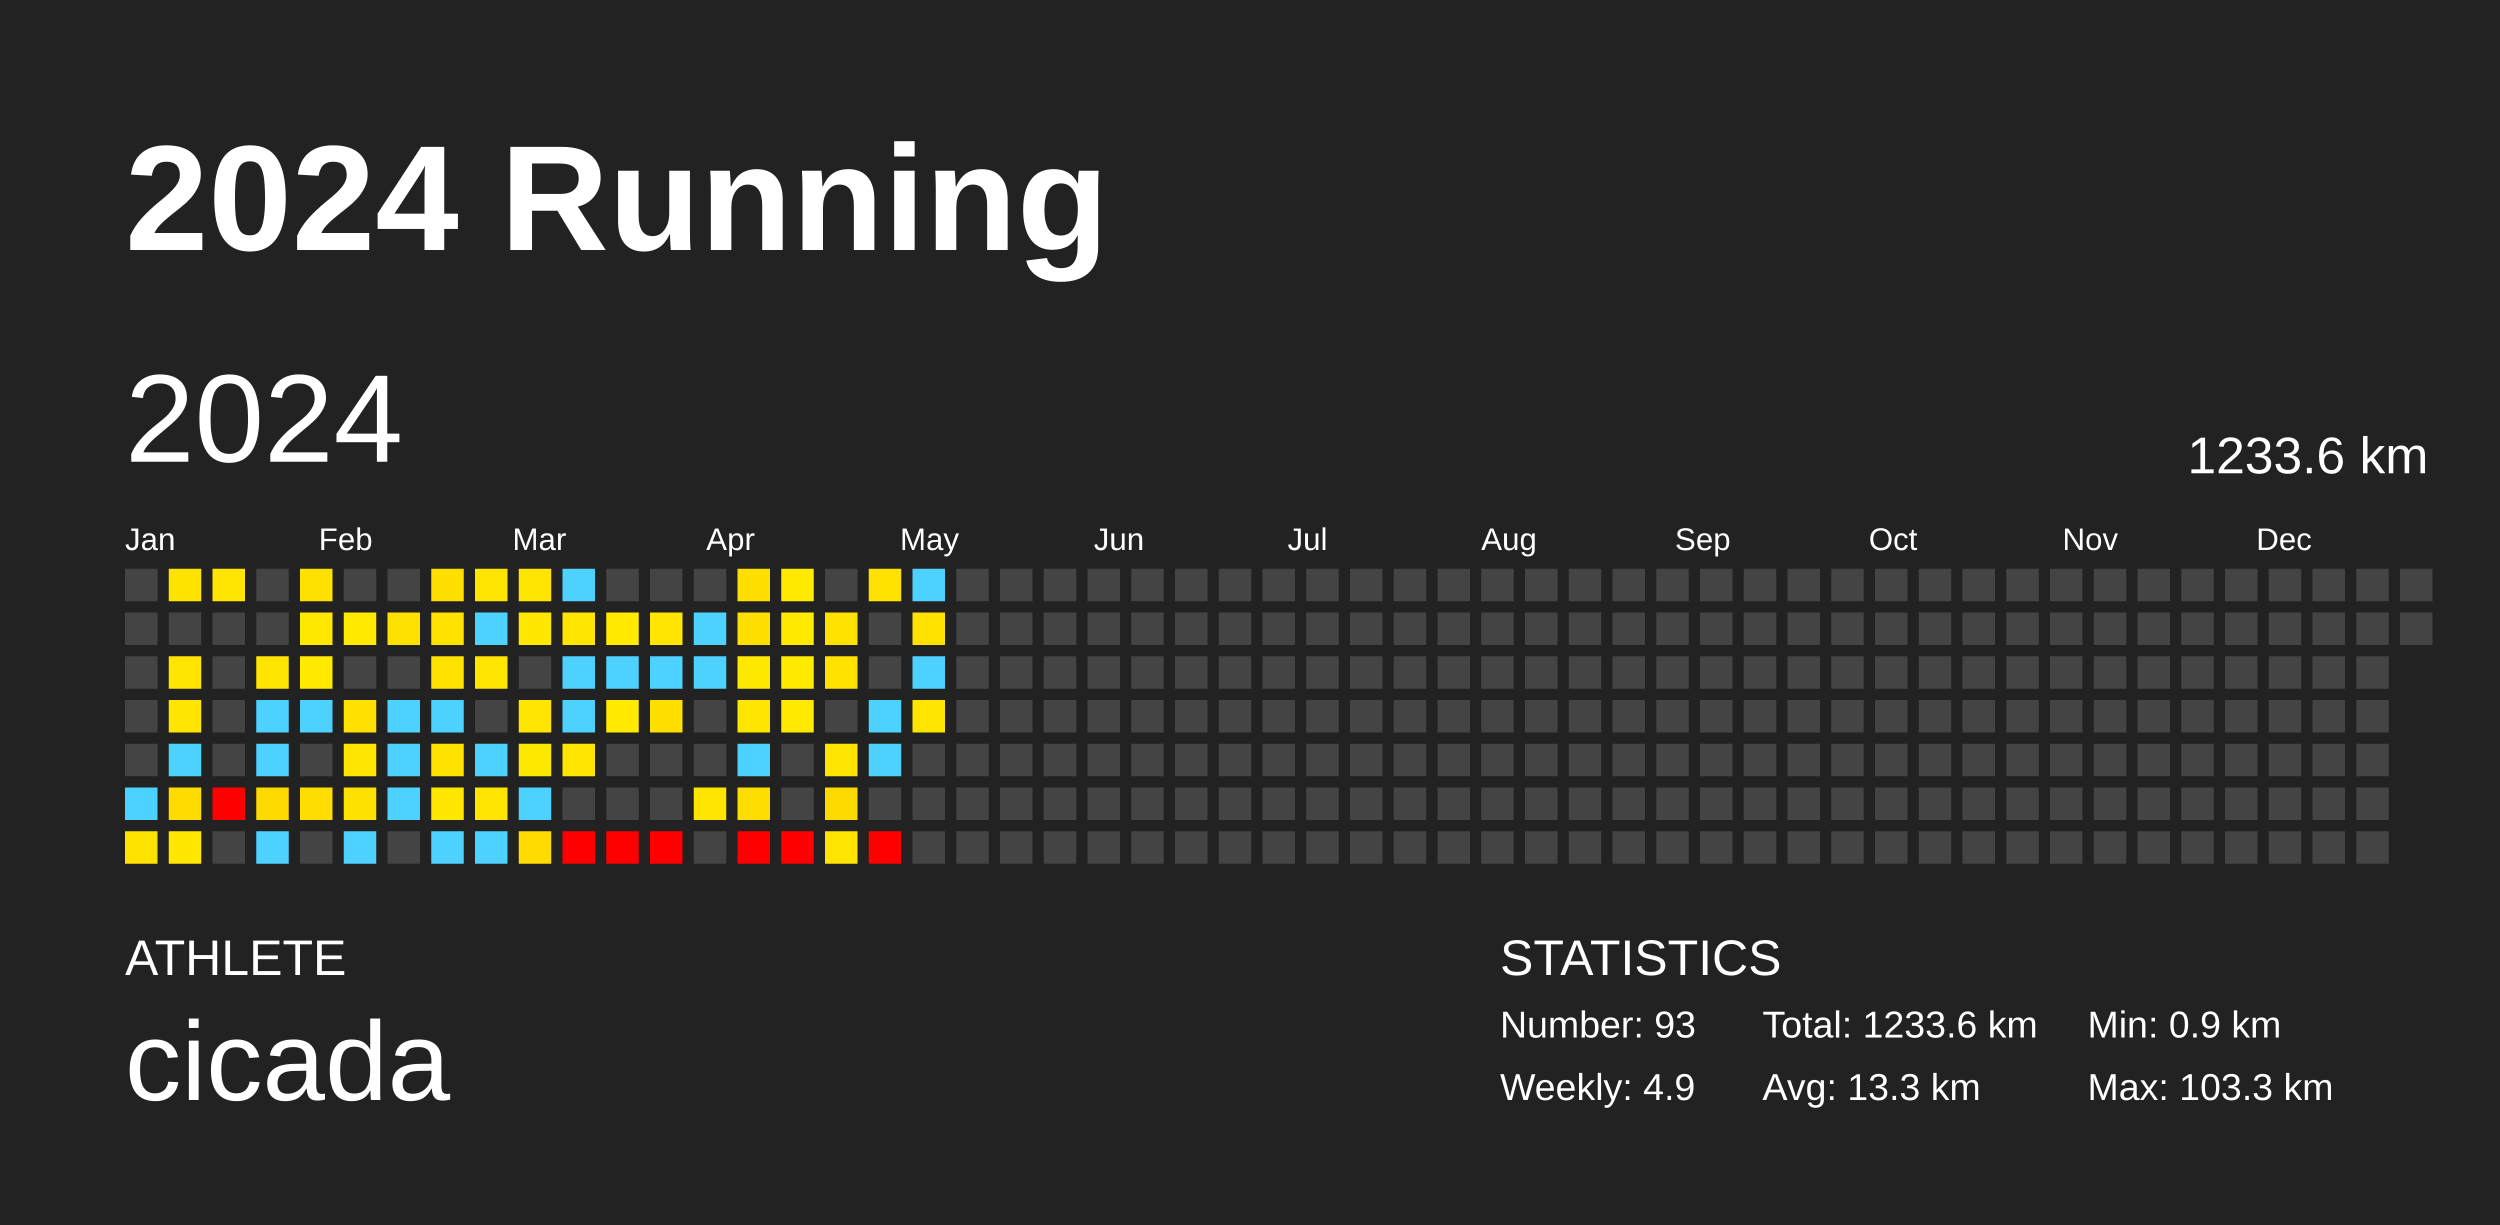
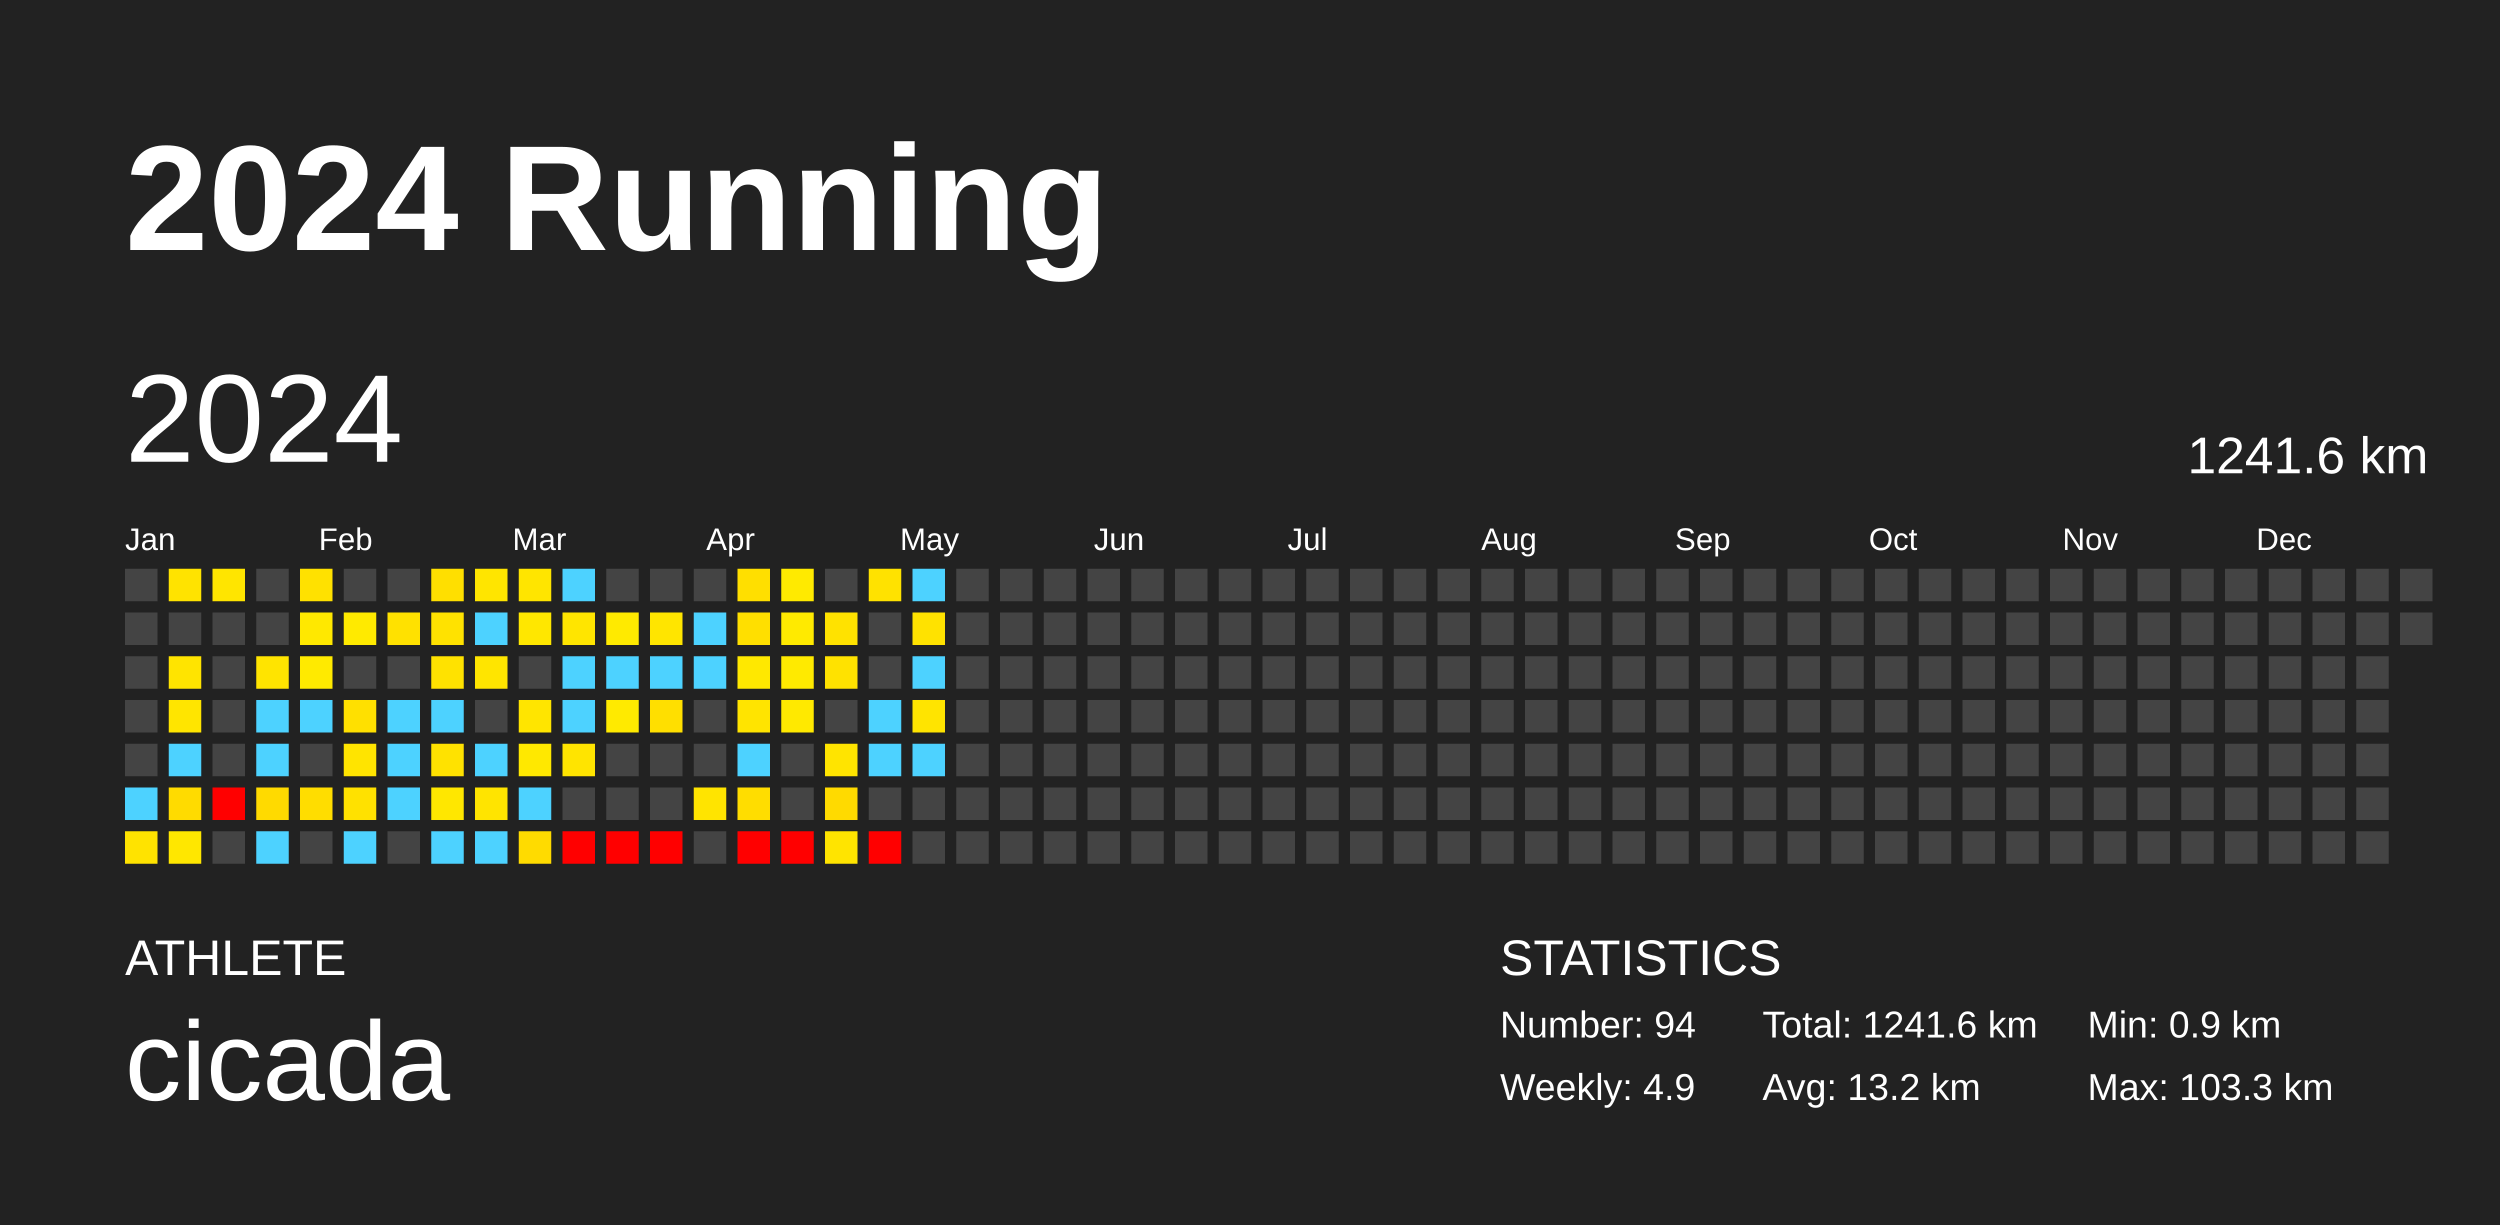
<svg xmlns="http://www.w3.org/2000/svg" baseProfile="full" height="98mm" version="1.1" viewBox="0,0,200,98" width="200mm">
  <defs />
  <rect fill="#222222" height="98" width="200" x="0" y="0" />
  <text fill="#FFFFFF" style="font-size:12px; font-family:Arial; font-weight:bold;" x="10" y="20">2024 Running</text>
  <text fill="#FFFFFF" style="font-size:4px; font-family:Arial" x="10" y="78">ATHLETE</text>
  <text fill="#FFFFFF" style="font-size:9px; font-family:Arial" x="10" y="88">cicada</text>
  <text fill="#FFFFFF" style="font-size:4px; font-family:Arial" x="120" y="78">STATISTICS</text>
-   <text fill="#FFFFFF" style="font-size:3px; font-family:Arial" x="120" y="83">Number: 93</text>
+   <text fill="#FFFFFF" style="font-size:3px; font-family:Arial" x="120" y="83">Number: 94</text>
  <text fill="#FFFFFF" style="font-size:3px; font-family:Arial" x="120" y="88">Weekly: 4.9</text>
-   <text fill="#FFFFFF" style="font-size:3px; font-family:Arial" x="141" y="83">Total: 1233.6 km</text>
-   <text fill="#FFFFFF" style="font-size:3px; font-family:Arial" x="141" y="88">Avg: 13.3 km</text>
+   <text fill="#FFFFFF" style="font-size:3px; font-family:Arial" x="141" y="83">Total: 1241.6 km</text>
+   <text fill="#FFFFFF" style="font-size:3px; font-family:Arial" x="141" y="88">Avg: 13.2 km</text>
  <text fill="#FFFFFF" style="font-size:3px; font-family:Arial" x="167" y="83">Min: 0.9 km</text>
  <text fill="#FFFFFF" style="font-size:3px; font-family:Arial" x="167" y="88">Max: 103.3 km</text>
  <text dominant-baseline="hanging" fill="#FFFFFF" style="font-size:10.0px; font-family:Arial;" x="10" y="30">2024</text>
-   <text dominant-baseline="hanging" fill="#FFFFFF" style="font-size:4.125px; font-family:Arial;" x="175" y="35">1233.6 km</text>
+   <text dominant-baseline="hanging" fill="#FFFFFF" style="font-size:4.125px; font-family:Arial;" x="175" y="35">1241.6 km</text>
  <text fill="#FFFFFF" style="font-size:2.5px; font-family:Arial" x="10.0" y="44">Jan</text>
  <text fill="#FFFFFF" style="font-size:2.5px; font-family:Arial" x="25.5" y="44">Feb</text>
  <text fill="#FFFFFF" style="font-size:2.5px; font-family:Arial" x="41.0" y="44">Mar</text>
  <text fill="#FFFFFF" style="font-size:2.5px; font-family:Arial" x="56.5" y="44">Apr</text>
  <text fill="#FFFFFF" style="font-size:2.5px; font-family:Arial" x="72.0" y="44">May</text>
  <text fill="#FFFFFF" style="font-size:2.5px; font-family:Arial" x="87.5" y="44">Jun</text>
  <text fill="#FFFFFF" style="font-size:2.5px; font-family:Arial" x="103.0" y="44">Jul</text>
  <text fill="#FFFFFF" style="font-size:2.5px; font-family:Arial" x="118.5" y="44">Aug</text>
  <text fill="#FFFFFF" style="font-size:2.5px; font-family:Arial" x="134.0" y="44">Sep</text>
  <text fill="#FFFFFF" style="font-size:2.5px; font-family:Arial" x="149.5" y="44">Oct</text>
  <text fill="#FFFFFF" style="font-size:2.5px; font-family:Arial" x="165.0" y="44">Nov</text>
  <text fill="#FFFFFF" style="font-size:2.5px; font-family:Arial" x="180.5" y="44">Dec</text>
  <rect fill="#444444" height="2.6" width="2.6" x="10.0" y="45.5" />
  <rect fill="#444444" height="2.6" width="2.6" x="10.0" y="49.0" />
  <rect fill="#444444" height="2.6" width="2.6" x="10.0" y="52.5" />
  <rect fill="#444444" height="2.6" width="2.6" x="10.0" y="56.0" />
  <rect fill="#444444" height="2.6" width="2.6" x="10.0" y="59.5" />
  <rect fill="#4dd2ff" height="2.6" width="2.6" x="10.0" y="63.0" />
  <rect fill="#ffe300" height="2.6" width="2.6" x="10.0" y="66.5" />
  <rect fill="#ffe300" height="2.6" width="2.6" x="13.5" y="45.5" />
  <rect fill="#444444" height="2.6" width="2.6" x="13.5" y="49.0" />
  <rect fill="#ffe400" height="2.6" width="2.6" x="13.5" y="52.5" />
  <rect fill="#ffe500" height="2.6" width="2.6" x="13.5" y="56.0" />
  <rect fill="#4dd2ff" height="2.6" width="2.6" x="13.5" y="59.5" />
  <rect fill="#ffdb00" height="2.6" width="2.6" x="13.5" y="63.0" />
  <rect fill="#ffe700" height="2.6" width="2.6" x="13.5" y="66.5" />
  <rect fill="#ffe500" height="2.6" width="2.6" x="17.0" y="45.5" />
  <rect fill="#444444" height="2.6" width="2.6" x="17.0" y="49.0" />
  <rect fill="#444444" height="2.6" width="2.6" x="17.0" y="52.5" />
  <rect fill="#444444" height="2.6" width="2.6" x="17.0" y="56.0" />
  <rect fill="#444444" height="2.6" width="2.6" x="17.0" y="59.5" />
  <rect fill="red" height="2.6" width="2.6" x="17.0" y="63.0" />
  <rect fill="#444444" height="2.6" width="2.6" x="17.0" y="66.5" />
  <rect fill="#444444" height="2.6" width="2.6" x="20.5" y="45.5" />
  <rect fill="#444444" height="2.6" width="2.6" x="20.5" y="49.0" />
  <rect fill="#ffe400" height="2.6" width="2.6" x="20.5" y="52.5" />
  <rect fill="#4dd2ff" height="2.6" width="2.6" x="20.5" y="56.0" />
  <rect fill="#4dd2ff" height="2.6" width="2.6" x="20.5" y="59.5" />
  <rect fill="#ffda00" height="2.6" width="2.6" x="20.5" y="63.0" />
  <rect fill="#4dd2ff" height="2.6" width="2.6" x="20.5" y="66.5" />
  <rect fill="#ffe100" height="2.6" width="2.6" x="24.0" y="45.5" />
  <rect fill="#ffe800" height="2.6" width="2.6" x="24.0" y="49.0" />
  <rect fill="#ffea00" height="2.6" width="2.6" x="24.0" y="52.5" />
  <rect fill="#4dd2ff" height="2.6" width="2.6" x="24.0" y="56.0" />
  <rect fill="#444444" height="2.6" width="2.6" x="24.0" y="59.5" />
  <rect fill="#ffdd00" height="2.6" width="2.6" x="24.0" y="63.0" />
  <rect fill="#444444" height="2.6" width="2.6" x="24.0" y="66.5" />
  <rect fill="#444444" height="2.6" width="2.6" x="27.5" y="45.5" />
  <rect fill="#ffea00" height="2.6" width="2.6" x="27.5" y="49.0" />
  <rect fill="#444444" height="2.6" width="2.6" x="27.5" y="52.5" />
  <rect fill="#ffe000" height="2.6" width="2.6" x="27.5" y="56.0" />
  <rect fill="#ffe400" height="2.6" width="2.6" x="27.5" y="59.5" />
  <rect fill="#ffe100" height="2.6" width="2.6" x="27.5" y="63.0" />
  <rect fill="#4dd2ff" height="2.6" width="2.6" x="27.5" y="66.5" />
  <rect fill="#444444" height="2.6" width="2.6" x="31.0" y="45.5" />
  <rect fill="#ffe100" height="2.6" width="2.6" x="31.0" y="49.0" />
  <rect fill="#444444" height="2.6" width="2.6" x="31.0" y="52.5" />
  <rect fill="#4dd2ff" height="2.6" width="2.6" x="31.0" y="56.0" />
  <rect fill="#4dd2ff" height="2.6" width="2.6" x="31.0" y="59.5" />
  <rect fill="#4dd2ff" height="2.6" width="2.6" x="31.0" y="63.0" />
  <rect fill="#444444" height="2.6" width="2.6" x="31.0" y="66.5" />
  <rect fill="#ffdf00" height="2.6" width="2.6" x="34.5" y="45.5" />
  <rect fill="#ffe200" height="2.6" width="2.6" x="34.5" y="49.0" />
  <rect fill="#ffe200" height="2.6" width="2.6" x="34.5" y="52.5" />
  <rect fill="#4dd2ff" height="2.6" width="2.6" x="34.5" y="56.0" />
  <rect fill="#ffe200" height="2.6" width="2.6" x="34.5" y="59.5" />
  <rect fill="#ffe700" height="2.6" width="2.6" x="34.5" y="63.0" />
  <rect fill="#4dd2ff" height="2.6" width="2.6" x="34.5" y="66.5" />
  <rect fill="#ffe500" height="2.6" width="2.6" x="38.0" y="45.5" />
  <rect fill="#4dd2ff" height="2.6" width="2.6" x="38.0" y="49.0" />
  <rect fill="#ffe500" height="2.6" width="2.6" x="38.0" y="52.5" />
  <rect fill="#444444" height="2.6" width="2.6" x="38.0" y="56.0" />
  <rect fill="#4dd2ff" height="2.6" width="2.6" x="38.0" y="59.5" />
  <rect fill="#ffe400" height="2.6" width="2.6" x="38.0" y="63.0" />
  <rect fill="#4dd2ff" height="2.6" width="2.6" x="38.0" y="66.5" />
  <rect fill="#ffe500" height="2.6" width="2.6" x="41.5" y="45.5" />
  <rect fill="#ffe700" height="2.6" width="2.6" x="41.5" y="49.0" />
  <rect fill="#444444" height="2.6" width="2.6" x="41.5" y="52.5" />
  <rect fill="#ffe500" height="2.6" width="2.6" x="41.5" y="56.0" />
  <rect fill="#ffe800" height="2.6" width="2.6" x="41.5" y="59.5" />
  <rect fill="#4dd2ff" height="2.6" width="2.6" x="41.5" y="63.0" />
  <rect fill="#ffdb00" height="2.6" width="2.6" x="41.5" y="66.5" />
  <rect fill="#4dd2ff" height="2.6" width="2.6" x="45.0" y="45.5" />
  <rect fill="#ffe500" height="2.6" width="2.6" x="45.0" y="49.0" />
  <rect fill="#4dd2ff" height="2.6" width="2.6" x="45.0" y="52.5" />
  <rect fill="#4dd2ff" height="2.6" width="2.6" x="45.0" y="56.0" />
  <rect fill="#ffe400" height="2.6" width="2.6" x="45.0" y="59.5" />
  <rect fill="#444444" height="2.6" width="2.6" x="45.0" y="63.0" />
  <rect fill="red" height="2.6" width="2.6" x="45.0" y="66.5" />
  <rect fill="#444444" height="2.6" width="2.6" x="48.5" y="45.5" />
  <rect fill="#ffea00" height="2.6" width="2.6" x="48.5" y="49.0" />
  <rect fill="#4dd2ff" height="2.6" width="2.6" x="48.5" y="52.5" />
  <rect fill="#ffea00" height="2.6" width="2.6" x="48.5" y="56.0" />
  <rect fill="#444444" height="2.6" width="2.6" x="48.5" y="59.5" />
  <rect fill="#444444" height="2.6" width="2.6" x="48.5" y="63.0" />
  <rect fill="red" height="2.6" width="2.6" x="48.5" y="66.5" />
  <rect fill="#444444" height="2.6" width="2.6" x="52.0" y="45.5" />
  <rect fill="#ffe500" height="2.6" width="2.6" x="52.0" y="49.0" />
  <rect fill="#4dd2ff" height="2.6" width="2.6" x="52.0" y="52.5" />
  <rect fill="#ffdf00" height="2.6" width="2.6" x="52.0" y="56.0" />
  <rect fill="#444444" height="2.6" width="2.6" x="52.0" y="59.5" />
  <rect fill="#444444" height="2.6" width="2.6" x="52.0" y="63.0" />
  <rect fill="red" height="2.6" width="2.6" x="52.0" y="66.5" />
  <rect fill="#444444" height="2.6" width="2.6" x="55.5" y="45.5" />
  <rect fill="#4dd2ff" height="2.6" width="2.6" x="55.5" y="49.0" />
  <rect fill="#4dd2ff" height="2.6" width="2.6" x="55.5" y="52.5" />
  <rect fill="#444444" height="2.6" width="2.6" x="55.5" y="56.0" />
  <rect fill="#444444" height="2.6" width="2.6" x="55.5" y="59.5" />
  <rect fill="#ffe400" height="2.6" width="2.6" x="55.5" y="63.0" />
  <rect fill="#444444" height="2.6" width="2.6" x="55.5" y="66.5" />
  <rect fill="#ffdf00" height="2.6" width="2.6" x="59.0" y="45.5" />
  <rect fill="#ffdf00" height="2.6" width="2.6" x="59.0" y="49.0" />
  <rect fill="#ffe800" height="2.6" width="2.6" x="59.0" y="52.5" />
  <rect fill="#ffe400" height="2.6" width="2.6" x="59.0" y="56.0" />
  <rect fill="#4dd2ff" height="2.6" width="2.6" x="59.0" y="59.5" />
  <rect fill="#ffdd00" height="2.6" width="2.6" x="59.0" y="63.0" />
  <rect fill="red" height="2.6" width="2.6" x="59.0" y="66.5" />
  <rect fill="#ffea00" height="2.6" width="2.6" x="62.5" y="45.5" />
  <rect fill="#ffea00" height="2.6" width="2.6" x="62.5" y="49.0" />
  <rect fill="#ffea00" height="2.6" width="2.6" x="62.5" y="52.5" />
  <rect fill="#ffe900" height="2.6" width="2.6" x="62.5" y="56.0" />
  <rect fill="#444444" height="2.6" width="2.6" x="62.5" y="59.5" />
  <rect fill="#444444" height="2.6" width="2.6" x="62.5" y="63.0" />
  <rect fill="red" height="2.6" width="2.6" x="62.5" y="66.5" />
  <rect fill="#444444" height="2.6" width="2.6" x="66.0" y="45.5" />
  <rect fill="#ffe200" height="2.6" width="2.6" x="66.0" y="49.0" />
  <rect fill="#ffe200" height="2.6" width="2.6" x="66.0" y="52.5" />
  <rect fill="#444444" height="2.6" width="2.6" x="66.0" y="56.0" />
  <rect fill="#ffe400" height="2.6" width="2.6" x="66.0" y="59.5" />
  <rect fill="#ffda00" height="2.6" width="2.6" x="66.0" y="63.0" />
  <rect fill="#ffe400" height="2.6" width="2.6" x="66.0" y="66.5" />
  <rect fill="#ffe200" height="2.6" width="2.6" x="69.5" y="45.5" />
  <rect fill="#444444" height="2.6" width="2.6" x="69.5" y="49.0" />
  <rect fill="#444444" height="2.6" width="2.6" x="69.5" y="52.5" />
  <rect fill="#4dd2ff" height="2.6" width="2.6" x="69.5" y="56.0" />
  <rect fill="#4dd2ff" height="2.6" width="2.6" x="69.5" y="59.5" />
  <rect fill="#444444" height="2.6" width="2.6" x="69.5" y="63.0" />
  <rect fill="red" height="2.6" width="2.6" x="69.5" y="66.5" />
  <rect fill="#4dd2ff" height="2.6" width="2.6" x="73.0" y="45.5" />
  <rect fill="#ffe200" height="2.6" width="2.6" x="73.0" y="49.0" />
  <rect fill="#4dd2ff" height="2.6" width="2.6" x="73.0" y="52.5" />
  <rect fill="#ffe400" height="2.6" width="2.6" x="73.0" y="56.0" />
-   <rect fill="#444444" height="2.6" width="2.6" x="73.0" y="59.5" />
+   <rect fill="#4dd2ff" height="2.6" width="2.6" x="73.0" y="59.5" />
  <rect fill="#444444" height="2.6" width="2.6" x="73.0" y="63.0" />
  <rect fill="#444444" height="2.6" width="2.6" x="73.0" y="66.5" />
  <rect fill="#444444" height="2.6" width="2.6" x="76.5" y="45.5" />
  <rect fill="#444444" height="2.6" width="2.6" x="76.5" y="49.0" />
  <rect fill="#444444" height="2.6" width="2.6" x="76.5" y="52.5" />
  <rect fill="#444444" height="2.6" width="2.6" x="76.5" y="56.0" />
  <rect fill="#444444" height="2.6" width="2.6" x="76.5" y="59.5" />
  <rect fill="#444444" height="2.6" width="2.6" x="76.5" y="63.0" />
  <rect fill="#444444" height="2.6" width="2.6" x="76.5" y="66.5" />
  <rect fill="#444444" height="2.6" width="2.6" x="80.0" y="45.5" />
  <rect fill="#444444" height="2.6" width="2.6" x="80.0" y="49.0" />
  <rect fill="#444444" height="2.6" width="2.6" x="80.0" y="52.5" />
  <rect fill="#444444" height="2.6" width="2.6" x="80.0" y="56.0" />
  <rect fill="#444444" height="2.6" width="2.6" x="80.0" y="59.5" />
  <rect fill="#444444" height="2.6" width="2.6" x="80.0" y="63.0" />
  <rect fill="#444444" height="2.6" width="2.6" x="80.0" y="66.5" />
  <rect fill="#444444" height="2.6" width="2.6" x="83.5" y="45.5" />
  <rect fill="#444444" height="2.6" width="2.6" x="83.5" y="49.0" />
  <rect fill="#444444" height="2.6" width="2.6" x="83.5" y="52.5" />
  <rect fill="#444444" height="2.6" width="2.6" x="83.5" y="56.0" />
  <rect fill="#444444" height="2.6" width="2.6" x="83.5" y="59.5" />
  <rect fill="#444444" height="2.6" width="2.6" x="83.5" y="63.0" />
  <rect fill="#444444" height="2.6" width="2.6" x="83.5" y="66.5" />
  <rect fill="#444444" height="2.6" width="2.6" x="87.0" y="45.5" />
  <rect fill="#444444" height="2.6" width="2.6" x="87.0" y="49.0" />
  <rect fill="#444444" height="2.6" width="2.6" x="87.0" y="52.5" />
  <rect fill="#444444" height="2.6" width="2.6" x="87.0" y="56.0" />
  <rect fill="#444444" height="2.6" width="2.6" x="87.0" y="59.5" />
  <rect fill="#444444" height="2.6" width="2.6" x="87.0" y="63.0" />
  <rect fill="#444444" height="2.6" width="2.6" x="87.0" y="66.5" />
  <rect fill="#444444" height="2.6" width="2.6" x="90.5" y="45.5" />
  <rect fill="#444444" height="2.6" width="2.6" x="90.5" y="49.0" />
  <rect fill="#444444" height="2.6" width="2.6" x="90.5" y="52.5" />
  <rect fill="#444444" height="2.6" width="2.6" x="90.5" y="56.0" />
  <rect fill="#444444" height="2.6" width="2.6" x="90.5" y="59.5" />
  <rect fill="#444444" height="2.6" width="2.6" x="90.5" y="63.0" />
  <rect fill="#444444" height="2.6" width="2.6" x="90.5" y="66.5" />
  <rect fill="#444444" height="2.6" width="2.6" x="94.0" y="45.5" />
  <rect fill="#444444" height="2.6" width="2.6" x="94.0" y="49.0" />
  <rect fill="#444444" height="2.6" width="2.6" x="94.0" y="52.5" />
  <rect fill="#444444" height="2.6" width="2.6" x="94.0" y="56.0" />
  <rect fill="#444444" height="2.6" width="2.6" x="94.0" y="59.5" />
  <rect fill="#444444" height="2.6" width="2.6" x="94.0" y="63.0" />
  <rect fill="#444444" height="2.6" width="2.6" x="94.0" y="66.5" />
  <rect fill="#444444" height="2.6" width="2.6" x="97.5" y="45.5" />
  <rect fill="#444444" height="2.6" width="2.6" x="97.5" y="49.0" />
  <rect fill="#444444" height="2.6" width="2.6" x="97.5" y="52.5" />
  <rect fill="#444444" height="2.6" width="2.6" x="97.5" y="56.0" />
  <rect fill="#444444" height="2.6" width="2.6" x="97.5" y="59.5" />
  <rect fill="#444444" height="2.6" width="2.6" x="97.5" y="63.0" />
  <rect fill="#444444" height="2.6" width="2.6" x="97.5" y="66.5" />
  <rect fill="#444444" height="2.6" width="2.6" x="101.0" y="45.5" />
  <rect fill="#444444" height="2.6" width="2.6" x="101.0" y="49.0" />
  <rect fill="#444444" height="2.6" width="2.6" x="101.0" y="52.5" />
  <rect fill="#444444" height="2.6" width="2.6" x="101.0" y="56.0" />
  <rect fill="#444444" height="2.6" width="2.6" x="101.0" y="59.5" />
  <rect fill="#444444" height="2.6" width="2.6" x="101.0" y="63.0" />
  <rect fill="#444444" height="2.6" width="2.6" x="101.0" y="66.5" />
  <rect fill="#444444" height="2.6" width="2.6" x="104.5" y="45.5" />
  <rect fill="#444444" height="2.6" width="2.6" x="104.5" y="49.0" />
  <rect fill="#444444" height="2.6" width="2.6" x="104.5" y="52.5" />
  <rect fill="#444444" height="2.6" width="2.6" x="104.5" y="56.0" />
  <rect fill="#444444" height="2.6" width="2.6" x="104.5" y="59.5" />
  <rect fill="#444444" height="2.6" width="2.6" x="104.5" y="63.0" />
  <rect fill="#444444" height="2.6" width="2.6" x="104.5" y="66.5" />
  <rect fill="#444444" height="2.6" width="2.6" x="108.0" y="45.5" />
  <rect fill="#444444" height="2.6" width="2.6" x="108.0" y="49.0" />
  <rect fill="#444444" height="2.6" width="2.6" x="108.0" y="52.5" />
  <rect fill="#444444" height="2.6" width="2.6" x="108.0" y="56.0" />
  <rect fill="#444444" height="2.6" width="2.6" x="108.0" y="59.5" />
  <rect fill="#444444" height="2.6" width="2.6" x="108.0" y="63.0" />
  <rect fill="#444444" height="2.6" width="2.6" x="108.0" y="66.5" />
  <rect fill="#444444" height="2.6" width="2.6" x="111.5" y="45.5" />
  <rect fill="#444444" height="2.6" width="2.6" x="111.5" y="49.0" />
  <rect fill="#444444" height="2.6" width="2.6" x="111.5" y="52.5" />
  <rect fill="#444444" height="2.6" width="2.6" x="111.5" y="56.0" />
  <rect fill="#444444" height="2.6" width="2.6" x="111.5" y="59.5" />
  <rect fill="#444444" height="2.6" width="2.6" x="111.5" y="63.0" />
  <rect fill="#444444" height="2.6" width="2.6" x="111.5" y="66.5" />
  <rect fill="#444444" height="2.6" width="2.6" x="115.0" y="45.5" />
  <rect fill="#444444" height="2.6" width="2.6" x="115.0" y="49.0" />
  <rect fill="#444444" height="2.6" width="2.6" x="115.0" y="52.5" />
  <rect fill="#444444" height="2.6" width="2.6" x="115.0" y="56.0" />
  <rect fill="#444444" height="2.6" width="2.6" x="115.0" y="59.5" />
  <rect fill="#444444" height="2.6" width="2.6" x="115.0" y="63.0" />
  <rect fill="#444444" height="2.6" width="2.6" x="115.0" y="66.5" />
  <rect fill="#444444" height="2.6" width="2.6" x="118.5" y="45.5" />
  <rect fill="#444444" height="2.6" width="2.6" x="118.5" y="49.0" />
  <rect fill="#444444" height="2.6" width="2.6" x="118.5" y="52.5" />
  <rect fill="#444444" height="2.6" width="2.6" x="118.5" y="56.0" />
  <rect fill="#444444" height="2.6" width="2.6" x="118.5" y="59.5" />
  <rect fill="#444444" height="2.6" width="2.6" x="118.5" y="63.0" />
  <rect fill="#444444" height="2.6" width="2.6" x="118.5" y="66.5" />
  <rect fill="#444444" height="2.6" width="2.6" x="122.0" y="45.5" />
  <rect fill="#444444" height="2.6" width="2.6" x="122.0" y="49.0" />
  <rect fill="#444444" height="2.6" width="2.6" x="122.0" y="52.5" />
  <rect fill="#444444" height="2.6" width="2.6" x="122.0" y="56.0" />
  <rect fill="#444444" height="2.6" width="2.6" x="122.0" y="59.5" />
  <rect fill="#444444" height="2.6" width="2.6" x="122.0" y="63.0" />
  <rect fill="#444444" height="2.6" width="2.6" x="122.0" y="66.5" />
  <rect fill="#444444" height="2.6" width="2.6" x="125.5" y="45.5" />
  <rect fill="#444444" height="2.6" width="2.6" x="125.5" y="49.0" />
  <rect fill="#444444" height="2.6" width="2.6" x="125.5" y="52.5" />
  <rect fill="#444444" height="2.6" width="2.6" x="125.5" y="56.0" />
  <rect fill="#444444" height="2.6" width="2.6" x="125.5" y="59.5" />
  <rect fill="#444444" height="2.6" width="2.6" x="125.5" y="63.0" />
  <rect fill="#444444" height="2.6" width="2.6" x="125.5" y="66.5" />
  <rect fill="#444444" height="2.6" width="2.6" x="129.0" y="45.5" />
  <rect fill="#444444" height="2.6" width="2.6" x="129.0" y="49.0" />
  <rect fill="#444444" height="2.6" width="2.6" x="129.0" y="52.5" />
  <rect fill="#444444" height="2.6" width="2.6" x="129.0" y="56.0" />
  <rect fill="#444444" height="2.6" width="2.6" x="129.0" y="59.5" />
  <rect fill="#444444" height="2.6" width="2.6" x="129.0" y="63.0" />
  <rect fill="#444444" height="2.6" width="2.6" x="129.0" y="66.5" />
  <rect fill="#444444" height="2.6" width="2.6" x="132.5" y="45.5" />
  <rect fill="#444444" height="2.6" width="2.6" x="132.5" y="49.0" />
  <rect fill="#444444" height="2.6" width="2.6" x="132.5" y="52.5" />
  <rect fill="#444444" height="2.6" width="2.6" x="132.5" y="56.0" />
  <rect fill="#444444" height="2.6" width="2.6" x="132.5" y="59.5" />
  <rect fill="#444444" height="2.6" width="2.6" x="132.5" y="63.0" />
  <rect fill="#444444" height="2.6" width="2.6" x="132.5" y="66.5" />
  <rect fill="#444444" height="2.6" width="2.6" x="136.0" y="45.5" />
  <rect fill="#444444" height="2.6" width="2.6" x="136.0" y="49.0" />
  <rect fill="#444444" height="2.6" width="2.6" x="136.0" y="52.5" />
  <rect fill="#444444" height="2.6" width="2.6" x="136.0" y="56.0" />
  <rect fill="#444444" height="2.6" width="2.6" x="136.0" y="59.5" />
  <rect fill="#444444" height="2.6" width="2.6" x="136.0" y="63.0" />
  <rect fill="#444444" height="2.6" width="2.6" x="136.0" y="66.5" />
  <rect fill="#444444" height="2.6" width="2.6" x="139.5" y="45.5" />
  <rect fill="#444444" height="2.6" width="2.6" x="139.5" y="49.0" />
  <rect fill="#444444" height="2.6" width="2.6" x="139.5" y="52.5" />
  <rect fill="#444444" height="2.6" width="2.6" x="139.5" y="56.0" />
  <rect fill="#444444" height="2.6" width="2.6" x="139.5" y="59.5" />
  <rect fill="#444444" height="2.6" width="2.6" x="139.5" y="63.0" />
  <rect fill="#444444" height="2.6" width="2.6" x="139.5" y="66.5" />
  <rect fill="#444444" height="2.6" width="2.6" x="143.0" y="45.5" />
  <rect fill="#444444" height="2.6" width="2.6" x="143.0" y="49.0" />
  <rect fill="#444444" height="2.6" width="2.6" x="143.0" y="52.5" />
  <rect fill="#444444" height="2.6" width="2.6" x="143.0" y="56.0" />
  <rect fill="#444444" height="2.6" width="2.6" x="143.0" y="59.5" />
  <rect fill="#444444" height="2.6" width="2.6" x="143.0" y="63.0" />
  <rect fill="#444444" height="2.6" width="2.6" x="143.0" y="66.5" />
  <rect fill="#444444" height="2.6" width="2.6" x="146.5" y="45.5" />
  <rect fill="#444444" height="2.6" width="2.6" x="146.5" y="49.0" />
  <rect fill="#444444" height="2.6" width="2.6" x="146.5" y="52.5" />
  <rect fill="#444444" height="2.6" width="2.6" x="146.5" y="56.0" />
  <rect fill="#444444" height="2.6" width="2.6" x="146.5" y="59.5" />
  <rect fill="#444444" height="2.6" width="2.6" x="146.5" y="63.0" />
  <rect fill="#444444" height="2.6" width="2.6" x="146.5" y="66.5" />
  <rect fill="#444444" height="2.6" width="2.6" x="150.0" y="45.5" />
  <rect fill="#444444" height="2.6" width="2.6" x="150.0" y="49.0" />
  <rect fill="#444444" height="2.6" width="2.6" x="150.0" y="52.5" />
  <rect fill="#444444" height="2.6" width="2.6" x="150.0" y="56.0" />
  <rect fill="#444444" height="2.6" width="2.6" x="150.0" y="59.5" />
  <rect fill="#444444" height="2.6" width="2.6" x="150.0" y="63.0" />
  <rect fill="#444444" height="2.6" width="2.6" x="150.0" y="66.5" />
  <rect fill="#444444" height="2.6" width="2.6" x="153.5" y="45.5" />
  <rect fill="#444444" height="2.6" width="2.6" x="153.5" y="49.0" />
  <rect fill="#444444" height="2.6" width="2.6" x="153.5" y="52.5" />
  <rect fill="#444444" height="2.6" width="2.6" x="153.5" y="56.0" />
  <rect fill="#444444" height="2.6" width="2.6" x="153.5" y="59.5" />
  <rect fill="#444444" height="2.6" width="2.6" x="153.5" y="63.0" />
  <rect fill="#444444" height="2.6" width="2.6" x="153.5" y="66.5" />
  <rect fill="#444444" height="2.6" width="2.6" x="157.0" y="45.5" />
  <rect fill="#444444" height="2.6" width="2.6" x="157.0" y="49.0" />
  <rect fill="#444444" height="2.6" width="2.6" x="157.0" y="52.5" />
  <rect fill="#444444" height="2.6" width="2.6" x="157.0" y="56.0" />
  <rect fill="#444444" height="2.6" width="2.6" x="157.0" y="59.5" />
  <rect fill="#444444" height="2.6" width="2.6" x="157.0" y="63.0" />
  <rect fill="#444444" height="2.6" width="2.6" x="157.0" y="66.5" />
  <rect fill="#444444" height="2.6" width="2.6" x="160.5" y="45.5" />
  <rect fill="#444444" height="2.6" width="2.6" x="160.5" y="49.0" />
  <rect fill="#444444" height="2.6" width="2.6" x="160.5" y="52.5" />
  <rect fill="#444444" height="2.6" width="2.6" x="160.5" y="56.0" />
  <rect fill="#444444" height="2.6" width="2.6" x="160.5" y="59.5" />
  <rect fill="#444444" height="2.6" width="2.6" x="160.5" y="63.0" />
  <rect fill="#444444" height="2.6" width="2.6" x="160.5" y="66.5" />
  <rect fill="#444444" height="2.6" width="2.6" x="164.0" y="45.5" />
  <rect fill="#444444" height="2.6" width="2.6" x="164.0" y="49.0" />
  <rect fill="#444444" height="2.6" width="2.6" x="164.0" y="52.5" />
  <rect fill="#444444" height="2.6" width="2.6" x="164.0" y="56.0" />
  <rect fill="#444444" height="2.6" width="2.6" x="164.0" y="59.5" />
  <rect fill="#444444" height="2.6" width="2.6" x="164.0" y="63.0" />
  <rect fill="#444444" height="2.6" width="2.6" x="164.0" y="66.5" />
  <rect fill="#444444" height="2.6" width="2.6" x="167.5" y="45.5" />
  <rect fill="#444444" height="2.6" width="2.6" x="167.5" y="49.0" />
  <rect fill="#444444" height="2.6" width="2.6" x="167.5" y="52.5" />
  <rect fill="#444444" height="2.6" width="2.6" x="167.5" y="56.0" />
  <rect fill="#444444" height="2.6" width="2.6" x="167.5" y="59.5" />
  <rect fill="#444444" height="2.6" width="2.6" x="167.5" y="63.0" />
  <rect fill="#444444" height="2.6" width="2.6" x="167.5" y="66.5" />
  <rect fill="#444444" height="2.6" width="2.6" x="171.0" y="45.5" />
  <rect fill="#444444" height="2.6" width="2.6" x="171.0" y="49.0" />
  <rect fill="#444444" height="2.6" width="2.6" x="171.0" y="52.5" />
  <rect fill="#444444" height="2.6" width="2.6" x="171.0" y="56.0" />
  <rect fill="#444444" height="2.6" width="2.6" x="171.0" y="59.5" />
  <rect fill="#444444" height="2.6" width="2.6" x="171.0" y="63.0" />
  <rect fill="#444444" height="2.6" width="2.6" x="171.0" y="66.5" />
  <rect fill="#444444" height="2.6" width="2.6" x="174.5" y="45.5" />
  <rect fill="#444444" height="2.6" width="2.6" x="174.5" y="49.0" />
  <rect fill="#444444" height="2.6" width="2.6" x="174.5" y="52.5" />
  <rect fill="#444444" height="2.6" width="2.6" x="174.5" y="56.0" />
  <rect fill="#444444" height="2.6" width="2.6" x="174.5" y="59.5" />
  <rect fill="#444444" height="2.6" width="2.6" x="174.5" y="63.0" />
  <rect fill="#444444" height="2.6" width="2.6" x="174.5" y="66.5" />
  <rect fill="#444444" height="2.6" width="2.6" x="178.0" y="45.5" />
  <rect fill="#444444" height="2.6" width="2.6" x="178.0" y="49.0" />
  <rect fill="#444444" height="2.6" width="2.6" x="178.0" y="52.5" />
  <rect fill="#444444" height="2.6" width="2.6" x="178.0" y="56.0" />
  <rect fill="#444444" height="2.6" width="2.6" x="178.0" y="59.5" />
  <rect fill="#444444" height="2.6" width="2.6" x="178.0" y="63.0" />
  <rect fill="#444444" height="2.6" width="2.6" x="178.0" y="66.5" />
  <rect fill="#444444" height="2.6" width="2.6" x="181.5" y="45.5" />
  <rect fill="#444444" height="2.6" width="2.6" x="181.5" y="49.0" />
  <rect fill="#444444" height="2.6" width="2.6" x="181.5" y="52.5" />
  <rect fill="#444444" height="2.6" width="2.6" x="181.5" y="56.0" />
  <rect fill="#444444" height="2.6" width="2.6" x="181.5" y="59.5" />
  <rect fill="#444444" height="2.6" width="2.6" x="181.5" y="63.0" />
  <rect fill="#444444" height="2.6" width="2.6" x="181.5" y="66.5" />
  <rect fill="#444444" height="2.6" width="2.6" x="185.0" y="45.5" />
  <rect fill="#444444" height="2.6" width="2.6" x="185.0" y="49.0" />
  <rect fill="#444444" height="2.6" width="2.6" x="185.0" y="52.5" />
  <rect fill="#444444" height="2.6" width="2.6" x="185.0" y="56.0" />
  <rect fill="#444444" height="2.6" width="2.6" x="185.0" y="59.5" />
  <rect fill="#444444" height="2.6" width="2.6" x="185.0" y="63.0" />
  <rect fill="#444444" height="2.6" width="2.6" x="185.0" y="66.5" />
  <rect fill="#444444" height="2.6" width="2.6" x="188.5" y="45.5" />
  <rect fill="#444444" height="2.6" width="2.6" x="188.5" y="49.0" />
  <rect fill="#444444" height="2.6" width="2.6" x="188.5" y="52.5" />
  <rect fill="#444444" height="2.6" width="2.6" x="188.5" y="56.0" />
  <rect fill="#444444" height="2.6" width="2.6" x="188.5" y="59.5" />
  <rect fill="#444444" height="2.6" width="2.6" x="188.5" y="63.0" />
  <rect fill="#444444" height="2.6" width="2.6" x="188.5" y="66.5" />
  <rect fill="#444444" height="2.6" width="2.6" x="192.0" y="45.5" />
  <rect fill="#444444" height="2.6" width="2.6" x="192.0" y="49.0" />
</svg>
